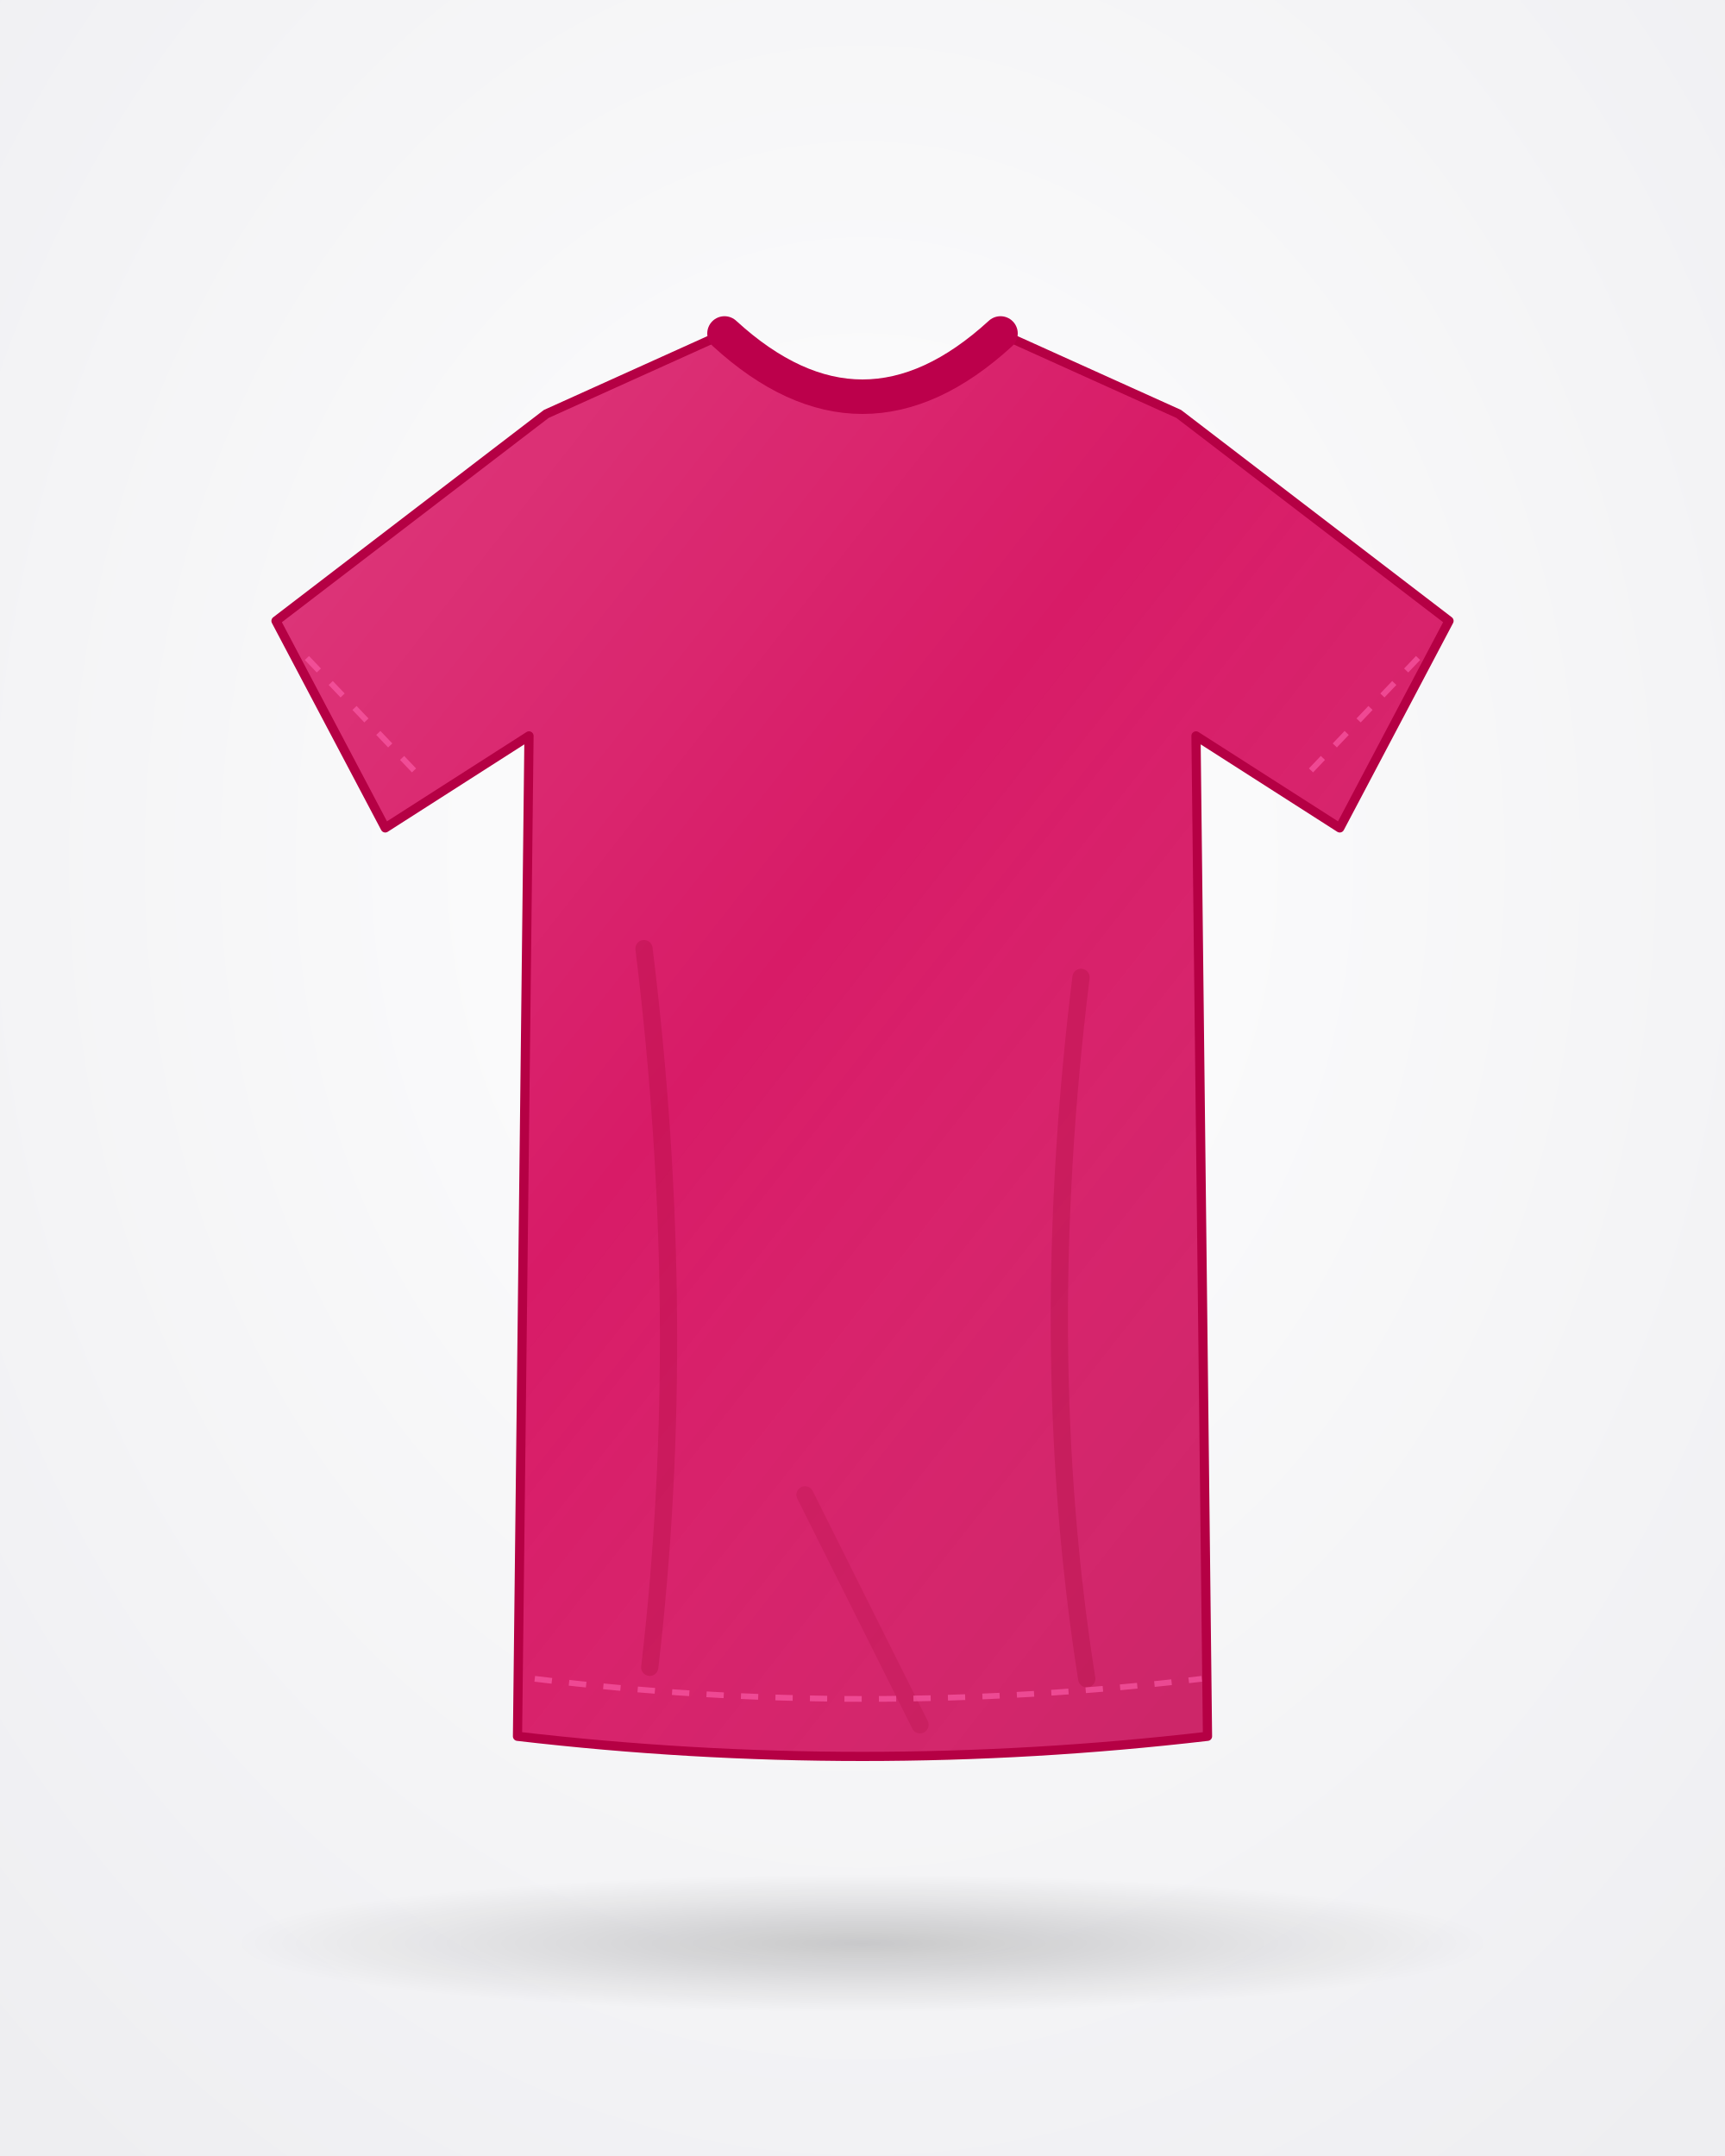
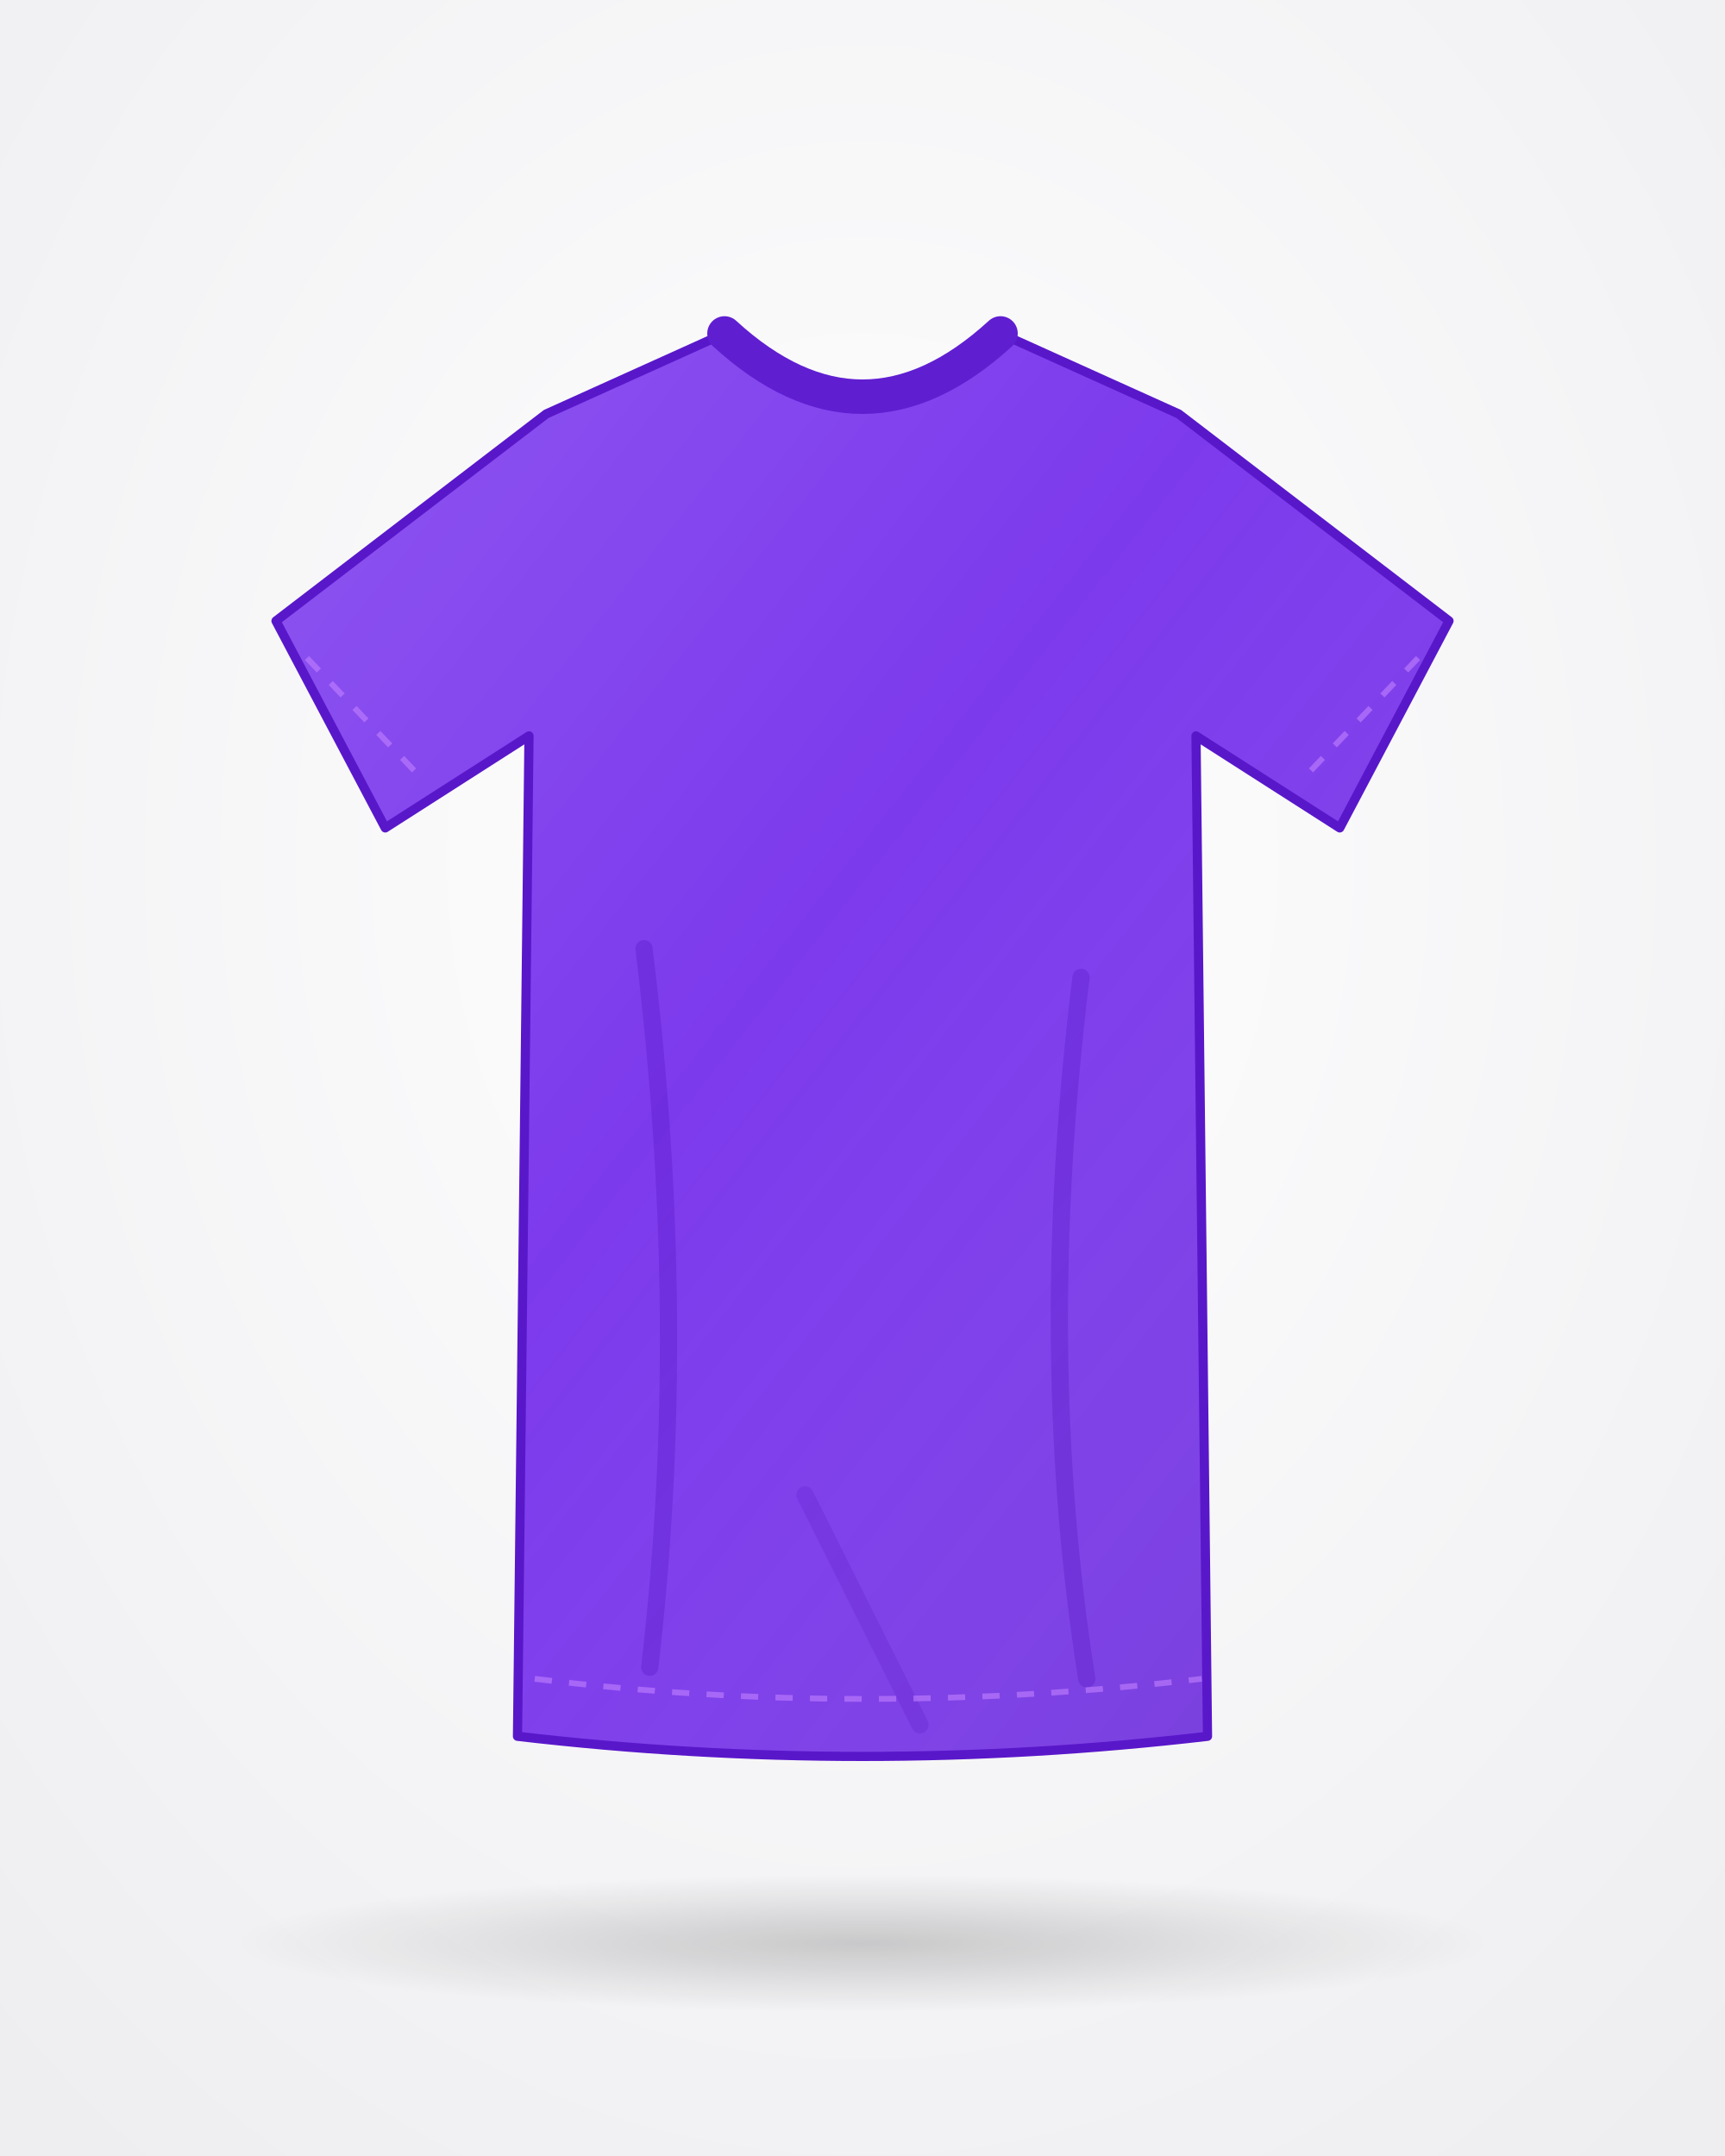
<svg xmlns="http://www.w3.org/2000/svg" viewBox="0 0 300 375" width="600" height="750">
  <defs>
    <radialGradient id="bg" cx="50%" cy="40%" r="75%">
      <stop offset="0" stop-color="#ffffff" />
      <stop offset="1" stop-color="#eeeef1" />
    </radialGradient>
    <linearGradient id="light" x1="0" x2="1" y1="0" y2="1">
      <stop offset="0" stop-color="#ffffff" stop-opacity="0.22" />
      <stop offset="0.45" stop-color="#ffffff" stop-opacity="0" />
      <stop offset="1" stop-color="#000000" stop-opacity="0.22" />
    </linearGradient>
    <linearGradient id="metal" x1="0" x2="1" y1="0" y2="1">
      <stop offset="0" stop-color="#f4f4f5" />
      <stop offset="0.5" stop-color="#a1a1aa" />
      <stop offset="1" stop-color="#e4e4e7" />
    </linearGradient>
    <radialGradient id="floor" cx="50%" cy="50%" r="50%">
      <stop offset="0" stop-color="#000" stop-opacity="0.18" />
      <stop offset="1" stop-color="#000" stop-opacity="0" />
    </radialGradient>
  </defs>
  <rect width="300" height="375" fill="url(#bg)" />
  <ellipse cx="150" cy="338" rx="110" ry="12" fill="url(#floor)" />
  <clipPath id="clip1">
    <path d="M95 72 L126 58 Q150 76 174 58 L205 72 L252 108 L233 144 L208 128 L210 302 Q150 309 90 302 L92 128 L67 144 L48 108 Z" />
  </clipPath>
-   <path d="M95 72 L126 58 Q150 76 174 58 L205 72 L252 108 L233 144 L208 128 L210 302 Q150 309 90 302 L92 128 L67 144 L48 108 Z" fill="#d81b67" />
+   <path d="M95 72 L126 58 Q150 76 174 58 L205 72 L252 108 L233 144 L208 128 L210 302 Q150 309 90 302 L92 128 L67 144 L48 108 Z" fill="#7c3aed" />
  <g clip-path="url(#clip1)">
    <rect x="0" y="0" width="300" height="375" fill="url(#light)" />
-     <path d="M112 165 Q120 230 113 290" fill="none" stroke="#9c002b" stroke-width="3" stroke-linecap="round" opacity="0.22" />
-     <path d="M188 170 Q180 235 189 292" fill="none" stroke="#9c002b" stroke-width="3" stroke-linecap="round" opacity="0.22" />
-     <path d="M140 260 Q150 280 160 300" fill="none" stroke="#9c002b" stroke-width="3" stroke-linecap="round" opacity="0.15" />
-     <path d="M93 292 Q150 299 209 292" fill="none" stroke="#ff61ad" stroke-width="1" stroke-dasharray="3 3" opacity="0.6" />
-     <path d="M72 134 L52 113" fill="none" stroke="#ff61ad" stroke-width="1" stroke-dasharray="3 3" opacity="0.6" />
-     <path d="M228 134 L248 113" fill="none" stroke="#ff61ad" stroke-width="1" stroke-dasharray="3 3" opacity="0.6" />
+     <path d="M112 165 Q120 230 113 290" fill="none" stroke="#4000b1" stroke-width="3" stroke-linecap="round" opacity="0.22" />
+     <path d="M188 170 Q180 235 189 292" fill="none" stroke="#4000b1" stroke-width="3" stroke-linecap="round" opacity="0.22" />
+     <path d="M140 260 Q150 280 160 300" fill="none" stroke="#4000b1" stroke-width="3" stroke-linecap="round" opacity="0.15" />
+     <path d="M93 292 Q150 299 209 292" fill="none" stroke="#c280ff" stroke-width="1" stroke-dasharray="3 3" opacity="0.6" />
+     <path d="M72 134 L52 113" fill="none" stroke="#c280ff" stroke-width="1" stroke-dasharray="3 3" opacity="0.6" />
+     <path d="M228 134 L248 113" fill="none" stroke="#c280ff" stroke-width="1" stroke-dasharray="3 3" opacity="0.6" />
  </g>
-   <path d="M95 72 L126 58 Q150 76 174 58 L205 72 L252 108 L233 144 L208 128 L210 302 Q150 309 90 302 L92 128 L67 144 L48 108 Z" fill="none" stroke="#b50044" stroke-width="1.6" stroke-linejoin="round" />
-   <path d="M126 58 Q150 80 174 58" fill="none" stroke="#bc004b" stroke-width="6" stroke-linecap="round" />
+   <path d="M95 72 L126 58 Q150 76 174 58 L205 72 L252 108 L233 144 L208 128 L210 302 Q150 309 90 302 L92 128 L67 144 L48 108 Z" fill="none" stroke="#5917ca" stroke-width="1.6" stroke-linejoin="round" />
+   <path d="M126 58 Q150 80 174 58" fill="none" stroke="#601ed1" stroke-width="6" stroke-linecap="round" />
</svg>
